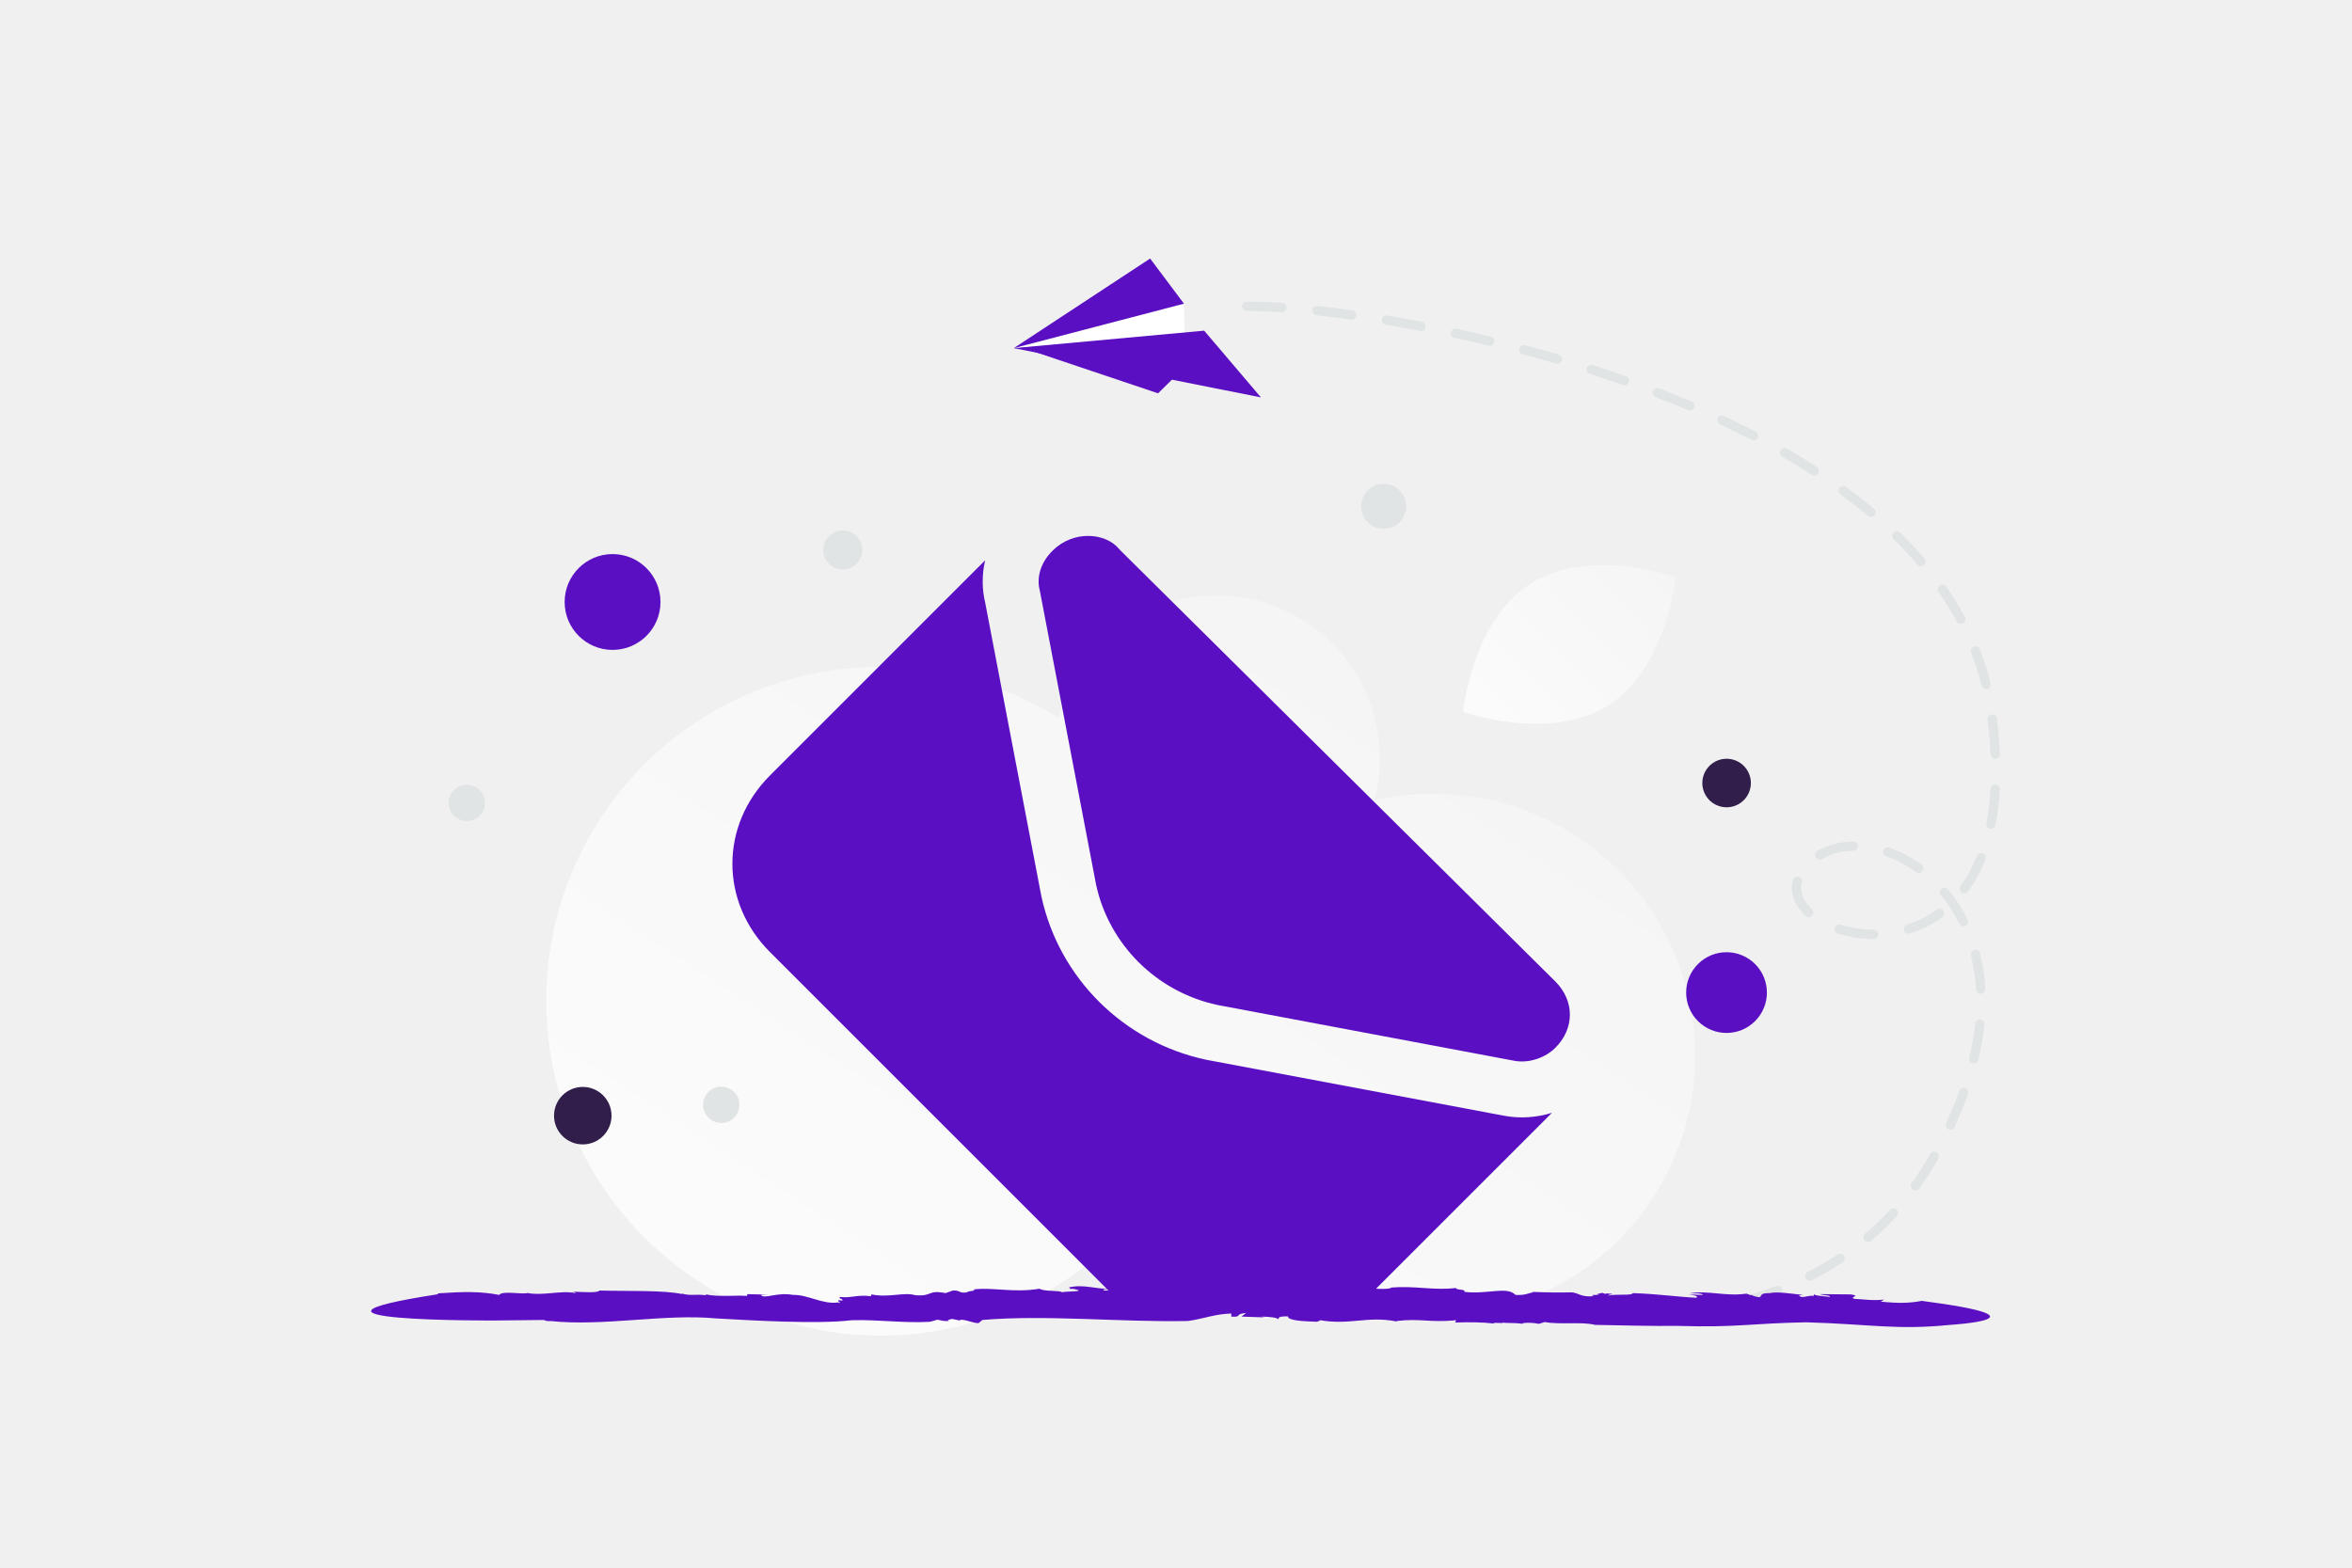
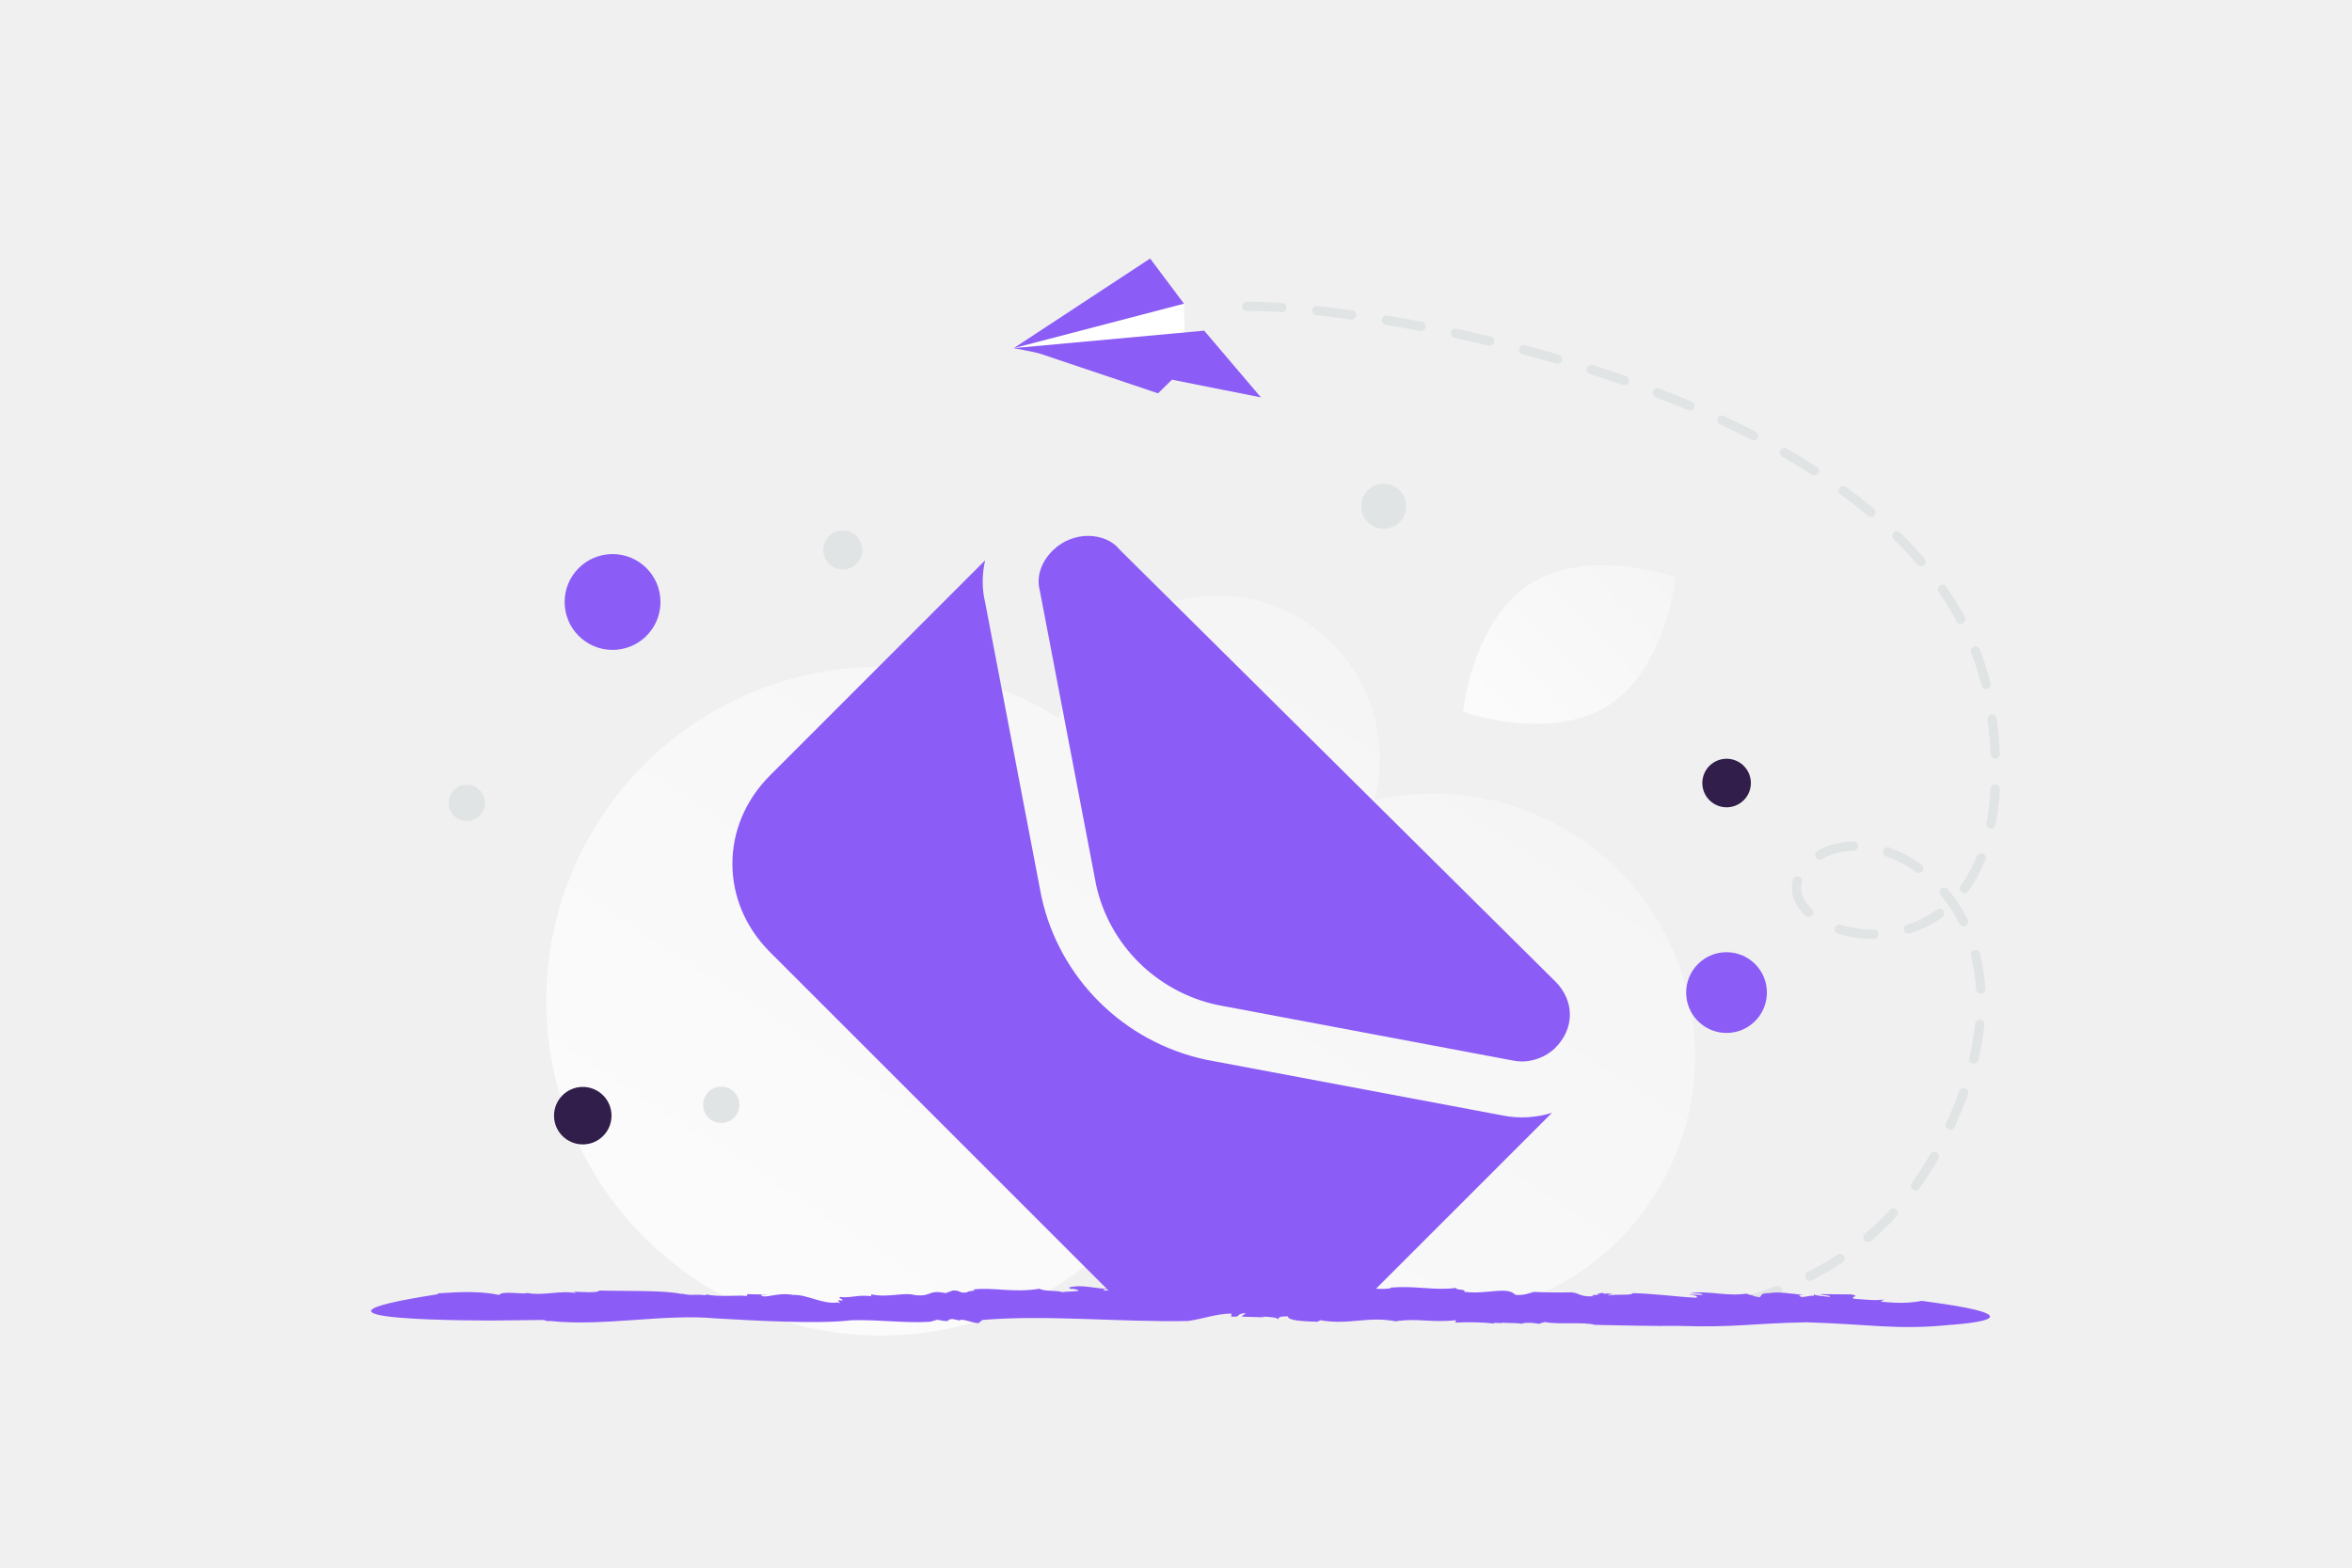
<svg xmlns="http://www.w3.org/2000/svg" width="900" height="600" viewBox="0 0 900 600" fill="none">
  <g clip-path="url(#a)">
    <path fill="transparent" d="M0 0h900v600H0z" />
    <path d="M603.956 320.563c-23.904-15.923-52.154-20.219-78.064-14.24 6.682-25.095-2.895-52.738-25.718-67.94-28.675-19.1-67.4-11.358-86.483 17.291a62.52 62.52 0 0 0-8.54 19.199c-58.543-36.86-136.12-20.566-174.665 37.303-39.17 58.806-23.207 138.254 35.655 177.461 58.862 39.207 138.326 23.321 177.495-35.485a130.387 130.387 0 0 0 10.116-18.22c6.857 20.212 20.182 38.4 39.331 51.155 46.027 30.658 108.168 18.235 138.797-27.749 30.628-45.983 18.103-108.117-27.924-138.775zm-141.437 31.954c-.301.487-.577.969-.862 1.467-.117-.514-.25-1.038-.367-1.552.408.043.816.085 1.229.085z" fill="url(#b)" />
    <path d="M615.33 270.007c-22.455 14.226-55.469 2.406-55.469 2.406s3.415-34.878 25.885-49.088c22.455-14.225 55.455-2.421 55.455-2.421s-3.415 34.878-25.871 49.103z" fill="url(#c)" />
    <path d="M560.159 499.8a1.796 1.796 0 0 1 1.048-3.424 236.52 236.52 0 0 0 13.121 2.618 1.791 1.791 0 0 1 1.461 2.071 1.799 1.799 0 0 1-2.07 1.465 244.91 244.91 0 0 1-13.324-2.655c-.079-.023-.159-.045-.236-.075zm26.55 4.582a1.795 1.795 0 0 1 .859-3.456c4.442.529 8.917.95 13.309 1.251a1.798 1.798 0 0 1 1.667 1.908 1.796 1.796 0 0 1-1.908 1.672c-4.457-.301-8.993-.73-13.495-1.266a2.24 2.24 0 0 1-.432-.109zm26.848 1.794a1.793 1.793 0 0 1 .67-3.464 222.1 222.1 0 0 0 13.347-.229 1.788 1.788 0 0 1 1.872 1.706c.046.99-.717 1.83-1.706 1.878-4.43.215-8.991.291-13.562.227a1.607 1.607 0 0 1-.621-.118zm26.864-1.301a1.783 1.783 0 0 1-1.136-1.473 1.791 1.791 0 0 1 1.578-1.983c4.481-.516 8.91-1.19 13.167-2.001a1.78 1.78 0 0 1 2.092 1.428 1.793 1.793 0 0 1-1.422 2.099 183.376 183.376 0 0 1-13.433 2.045 1.95 1.95 0 0 1-.846-.115zm26.391-5.092a1.772 1.772 0 0 1-1.083-1.194 1.802 1.802 0 0 1 1.25-2.214 141.452 141.452 0 0 0 12.603-4.171 1.796 1.796 0 0 1 2.316 1.032c.352.923-.11 1.96-1.034 2.321a143.902 143.902 0 0 1-12.923 4.273 1.768 1.768 0 0 1-1.129-.047zm25.032-9.687a1.765 1.765 0 0 1-.953-.863 1.796 1.796 0 0 1 .789-2.414 117.907 117.907 0 0 0 11.425-6.664 1.793 1.793 0 0 1 2.486.503 1.8 1.8 0 0 1-.505 2.49 121.026 121.026 0 0 1-11.778 6.874 1.843 1.843 0 0 1-1.464.074zm22.323-14.84a1.794 1.794 0 0 1-.511-3.041 109.163 109.163 0 0 0 9.509-9.158 1.792 1.792 0 1 1 2.64 2.426 111.69 111.69 0 0 1-9.827 9.463c-.53.44-1.224.535-1.811.31zm18.142-19.713a1.792 1.792 0 0 1-.81-2.722 119.078 119.078 0 0 0 7.109-11.139 1.782 1.782 0 0 1 2.442-.679 1.796 1.796 0 0 1 .682 2.447 122.437 122.437 0 0 1-7.328 11.481 1.815 1.815 0 0 1-2.095.612zm13.352-23.285-.119-.046a1.79 1.79 0 0 1-.868-2.382 151.223 151.223 0 0 0 5.061-12.285 1.791 1.791 0 1 1 3.37 1.211c-.339.947-.702 1.916-1.07 2.876a158.588 158.588 0 0 1-4.116 9.715 1.797 1.797 0 0 1-2.258.911zm8.982-25.322a1.8 1.8 0 0 1-1.099-2.093c1.056-4.409 1.812-8.789 2.244-13.011a1.793 1.793 0 0 1 1.962-1.603 1.79 1.79 0 0 1 1.595 1.969c-.453 4.384-1.235 8.914-2.326 13.479a1.793 1.793 0 0 1-2.161 1.326c-.065-.018-.145-.04-.215-.067zm2.626-26.672a1.801 1.801 0 0 1-1.146-1.573c-.255-4.461-.903-8.817-1.937-12.942a1.794 1.794 0 0 1 1.3-2.178 1.787 1.787 0 0 1 2.173 1.299c1.088 4.339 1.772 8.917 2.043 13.609a1.793 1.793 0 0 1-1.688 1.893c-.264.02-.514-.02-.745-.108zm-54.125-22.978a1.788 1.788 0 0 1-1.063-2.208 1.795 1.795 0 0 1 2.248-1.179c3.966 1.246 8.359 1.901 12.702 1.894a1.796 1.796 0 0 1-.005 3.591c-4.703.006-9.465-.711-13.778-2.058-.032-.02-.076-.029-.104-.04zm-11.68-6.421a1.88 1.88 0 0 1-.577-.358c-4.402-4.106-6.12-9-4.827-13.776a1.794 1.794 0 0 1 2.194-1.265 1.79 1.79 0 0 1 1.257 2.201c-1.188 4.399 1.416 7.985 3.808 10.22a1.787 1.787 0 0 1-1.855 2.978zm38.154 6.385a1.781 1.781 0 0 1-1.07-1.142 1.802 1.802 0 0 1 1.175-2.25 39.624 39.624 0 0 0 11.443-5.749 1.788 1.788 0 0 1 2.503.397 1.795 1.795 0 0 1-.399 2.507 43.05 43.05 0 0 1-12.477 6.269c-.395.13-.811.107-1.175-.032zm21.053-2.862a1.793 1.793 0 0 1-.964-.876 55.193 55.193 0 0 0-7.071-10.891 1.79 1.79 0 0 1 .23-2.524 1.789 1.789 0 0 1 2.52.226 59.225 59.225 0 0 1 7.53 11.598c.439.884.08 1.968-.81 2.406-.47.222-.987.233-1.435.061zm-54.969-25.487a1.8 1.8 0 0 1-.263-3.227c3.976-2.318 8.594-3.546 13.725-3.645a1.787 1.787 0 0 1 1.821 1.759 1.792 1.792 0 0 1-1.759 1.825c-4.509.088-8.54 1.147-11.981 3.156a1.777 1.777 0 0 1-1.543.132zm55.327 12.854a2.095 2.095 0 0 1-.419-.225 1.793 1.793 0 0 1-.385-2.511c2.44-3.332 4.532-7.16 6.21-11.371a1.798 1.798 0 0 1 2.306-1.013l.021.008a1.793 1.793 0 0 1 1 2.329c-1.795 4.495-4.03 8.59-6.652 12.166a1.79 1.79 0 0 1-2.081.617zm-17.456-7.759a1.947 1.947 0 0 1-.405-.22c-3.597-2.584-7.447-4.614-11.397-6.007a1.793 1.793 0 0 1-1.088-2.29 1.789 1.789 0 0 1 2.288-1.092c4.267 1.507 8.425 3.695 12.291 6.479.804.581.987 1.696.412 2.504-.49.672-1.359.91-2.101.626zm27.615-16.927a1.79 1.79 0 0 1-1.112-2.018c.795-4.083 1.332-8.498 1.591-13.109a1.801 1.801 0 0 1 1.892-1.694 1.796 1.796 0 0 1 1.689 1.893c-.266 4.777-.822 9.346-1.655 13.591a1.794 1.794 0 0 1-2.101 1.421 1.486 1.486 0 0 1-.304-.084zm1.662-26.793a1.796 1.796 0 0 1-1.148-1.589 167.657 167.657 0 0 0-1.15-13.26 1.804 1.804 0 0 1 1.555-2.008 1.798 1.798 0 0 1 2.003 1.556c.578 4.665.976 9.214 1.171 13.54a1.796 1.796 0 0 1-2.431 1.761zm-3.527-26.628a1.79 1.79 0 0 1-1.101-1.249 103.12 103.12 0 0 0-3.977-12.583 1.796 1.796 0 0 1 1.02-2.326 1.787 1.787 0 0 1 2.32 1.018 106.357 106.357 0 0 1 4.118 13.031 1.798 1.798 0 0 1-2.38 2.109zm-9.674-24.988a1.786 1.786 0 0 1-.935-.825 118.143 118.143 0 0 0-6.926-11.27 1.79 1.79 0 0 1 .451-2.495c.81-.566 1.93-.37 2.491.448a120.637 120.637 0 0 1 7.138 11.616 1.79 1.79 0 0 1-.73 2.429 1.781 1.781 0 0 1-1.489.097zM476.428 118.919a1.793 1.793 0 0 1-1.151-1.662 1.8 1.8 0 0 1 1.776-1.811c3.886-.03 8.446.127 13.569.467a1.791 1.791 0 0 1 1.667 1.908 1.797 1.797 0 0 1-1.908 1.672c-5.031-.329-9.511-.486-13.302-.452a1.784 1.784 0 0 1-.651-.122zm257.963 97.667a1.774 1.774 0 0 1-.719-.509 150.603 150.603 0 0 0-9.072-9.69 1.788 1.788 0 0 1-.024-2.532 1.782 1.782 0 0 1 2.529-.028 157.863 157.863 0 0 1 9.29 9.918 1.794 1.794 0 0 1-2.004 2.841zm-231.134-96.032a1.79 1.79 0 0 1-1.137-1.867 1.785 1.785 0 0 1 1.973-1.59c4.307.461 8.811 1.014 13.394 1.653a1.792 1.792 0 0 1 1.527 2.024 1.793 1.793 0 0 1-2.023 1.532 437.07 437.07 0 0 0-13.289-1.638 1.853 1.853 0 0 1-.445-.114zm212.001 77.206a1.796 1.796 0 0 1-.511-.3 203.042 203.042 0 0 0-10.48-8.212 1.794 1.794 0 0 1-.388-2.504 1.79 1.79 0 0 1 2.5-.392 205.343 205.343 0 0 1 10.673 8.358 1.794 1.794 0 0 1-1.794 3.05zm-185.372-73.543a1.793 1.793 0 0 1 .935-3.443c4.376.721 8.843 1.517 13.275 2.363a1.8 1.8 0 0 1 1.426 2.098 1.801 1.801 0 0 1-2.097 1.431 568.611 568.611 0 0 0-13.193-2.348 1.962 1.962 0 0 1-.346-.101zm26.402 5.031a1.786 1.786 0 0 1-1.106-2.055 1.797 1.797 0 0 1 2.132-1.377c4.388.942 8.808 1.945 13.148 2.99a1.78 1.78 0 0 1 1.321 2.162 1.793 1.793 0 0 1-2.16 1.326 579.049 579.049 0 0 0-13.066-2.974 1.166 1.166 0 0 1-.269-.072zm137.323 52.621a2.03 2.03 0 0 1-.329-.166 272.36 272.36 0 0 0-11.388-6.952 1.795 1.795 0 0 1-.659-2.447 1.792 1.792 0 0 1 2.451-.66 261.792 261.792 0 0 1 11.545 7.045 1.796 1.796 0 0 1 .534 2.479 1.812 1.812 0 0 1-2.154.701zm-111.188-46.35a1.8 1.8 0 0 1-1.09-2.137 1.793 1.793 0 0 1 2.189-1.275 531.408 531.408 0 0 1 12.987 3.619 1.796 1.796 0 0 1-1.009 3.447 558.667 558.667 0 0 0-12.9-3.594c-.056-.021-.121-.038-.177-.06zm87.922 32.909a1.796 1.796 0 0 1-.186-.08 328.342 328.342 0 0 0-11.993-5.898 1.785 1.785 0 0 1-.858-2.386 1.785 1.785 0 0 1 2.384-.863 352.64 352.64 0 0 1 12.12 5.963 1.795 1.795 0 0 1 .767 2.416 1.793 1.793 0 0 1-2.234.848zm-62.136-25.373a1.797 1.797 0 0 1-1.064-2.224 1.793 1.793 0 0 1 2.25-1.163 493.126 493.126 0 0 1 12.783 4.296 1.814 1.814 0 0 1 1.095 2.293 1.794 1.794 0 0 1-2.283 1.102 454.516 454.516 0 0 0-12.692-4.262c-.026-.018-.054-.028-.089-.042zm37.805 13.975-.063-.025a393.265 393.265 0 0 0-12.402-5.018 1.798 1.798 0 0 1-1.027-2.322 1.786 1.786 0 0 1 2.311-1.027l.007.002a400.781 400.781 0 0 1 12.511 5.068 1.787 1.787 0 0 1 .945 2.348 1.786 1.786 0 0 1-2.282.974z" fill="#E1E4E5" />
-     <path fill-rule="evenodd" clip-rule="evenodd" d="M428.151 210.02c-5.154-6.132-17.369-7.205-25.357.713-5.159 5.115-6.006 10.936-4.982 14.996.05.2.095.402.134.606l21.493 112.345c4.998 22.894 23.183 40.97 46.394 45.948l113.33 21.308.03.006.073.014c5.885 1.167 12.162-1.236 15.817-4.86 7.515-7.45 7.515-18.078 0-25.527L428.809 210.733c-.23-.228-.45-.466-.658-.713zm-51.183 4.439-82.342 82.342c-19.163 19.163-19.163 48.414 0 67.577L424.508 494.26c4.178 4.179 10.952 4.179 15.131 0 .125-.125.246-.252.363-.381l9.779 9.673 7.989-5.913 47.159 3.767 5.238-5.819c4.204 3.633 10.563 3.454 14.554-.537l69.132-69.132c-5.797 1.777-12.199 2.316-18.691 1.039l-113.411-21.322a9.807 9.807 0 0 1-.247-.05c-31.464-6.684-56.239-31.194-63.007-62.504a10.049 10.049 0 0 1-.051-.25l-21.465-112.2c-1.239-5.135-1.288-10.683-.013-16.172z" fill="#5A0FC3" />
+     <path fill-rule="evenodd" clip-rule="evenodd" d="M428.151 210.02c-5.154-6.132-17.369-7.205-25.357.713-5.159 5.115-6.006 10.936-4.982 14.996.05.2.095.402.134.606l21.493 112.345c4.998 22.894 23.183 40.97 46.394 45.948l113.33 21.308.03.006.073.014c5.885 1.167 12.162-1.236 15.817-4.86 7.515-7.45 7.515-18.078 0-25.527L428.809 210.733c-.23-.228-.45-.466-.658-.713zm-51.183 4.439-82.342 82.342c-19.163 19.163-19.163 48.414 0 67.577L424.508 494.26c4.178 4.179 10.952 4.179 15.131 0 .125-.125.246-.252.363-.381l9.779 9.673 7.989-5.913 47.159 3.767 5.238-5.819c4.204 3.633 10.563 3.454 14.554-.537l69.132-69.132c-5.797 1.777-12.199 2.316-18.691 1.039l-113.411-21.322a9.807 9.807 0 0 1-.247-.05c-31.464-6.684-56.239-31.194-63.007-62.504a10.049 10.049 0 0 1-.051-.25l-21.465-112.2c-1.239-5.135-1.288-10.683-.013-16.172z" fill="#8B5CF6" />
    <path d="m453.042 116.221.258 12.126-65.374 4.889 65.116-17.015z" fill="#fff" />
-     <path d="m451.908 141.909-8.772 8.626-52.271-17.568 61.043 8.942z" fill="#5A0FC3" />
-     <path d="m387.926 133.236 94.575 18.865-21.716-25.546-72.859 6.681z" fill="#5A0FC3" />
-     <path d="m453.043 116.222-65.116 17.015 52.174-34.287 12.942 17.272zm238.171 389.857c-21.238.396-26.859 2.075-48.906 1.384-10.501.098-21.71-.198-31.975-.395-4.881-1.285-13.464 0-19.253-1.087l-2.222.691c-1.985-.395-4.308-.593-6.327-.197l.134.197c-2.962-.494-6.327-.197-7.775-.494l.135.198-3.602-.099.606.296c-5.183-.592-10.501-.592-15.213-.395l.403-.889c-10.063.988-13.732-.791-22.786.296l.134.198c-11.477-2.273-18.108 1.581-29.922-.593 1.481.297-.64.395-.505.692-5.453-.198-11.242-.395-11.343-2.075-3.972 0-3.231.494-3.736 1.186.034-.692-3.433-1.087-6.53-1.087l1.414.296-8.886-.296 1.75-1.384c-4.712.396-1.211 1.68-5.688 1.384l.067-1.186c-6.496.198-10.333 1.976-16.627 2.865-26.186.494-54.325-2.47-78.66-.395l-1.077.889c-.471 1.285-6.732-1.877-7.641-.691l-2.827-.593c-.808.197-2.491.494-1.077.79-2.625.099-2.693-.197-4.577-.494l-2.828.791c-10.333.593-19.118-.889-29.99-.593-13.059 1.581-37.663.099-51.834-.692-19.925-1.877-43.083 3.162-63.48.988-.673.198-2.389-.197-2.356-.395l-18.68.198s-90.508.494-21.744-10.078l-.471-.297c10.232-.692 16.661-.79 23.696.593 1.111-1.68 8.381-.198 10.771-.692l-.236-.099c6.227 1.285 12.824-1.086 18.849.099-.236-.099-.37-.593-1.75-.593 4.375.198 10.366.593 10.703-.395 10.468.297 25.042-.197 31.74 1.384l-.471-.297c3.803 1.087 4.947.198 9.222.692.236-.099.539-.198.471-.297 4.174 1.087 12.151.198 15.483.593l.202-.691 8.28.197-3.096.099c1.077 1.778 6.26-1.186 12.251 0 5.621-.198 11.411 3.755 17.233 2.865 2.794.89-2.457-1.383 1.717-.691.135-.988-1.952-.593-.875-1.384 4.073.494 6.698-.988 11.747-.296l.202-.692c6.563 1.384 12.386-.988 16.762.297 6.765.593 4.543-2.174 11.612-.791l2.76-.988c3.029-.197 2.154 1.186 5.52.692-.202-.593 4.241-.494 2.255-1.087 7.573-.988 15.382 1.383 25.378-.296 2.155 1.185 7.203.494 8.819 1.383.269-.494 10.064-.099 4.443-1.285-.471-.099-1.346-.098-1.279.099l-.673-.692c5.688-1.383 10.333.791 15.987.495-1.682.197-3.904.197-2.423.691l5.251-.099-1.077-.592 7.808-.396-1.077.791c3.804-.395 5.15-1.68 9.459-.593 1.952.593-3.602.988.403 1.284 5.116-.494 12.757-1.284 19.253-1.482-.606.89 1.144.791 2.962.988l.202-.691c6.9.988 2.524-1.581 9.391-.791l-.606-.494 1.817 1.581c6.194 1.482 3.333-1.482 10.199.494-2.726-.099-1.279 1.581 2.053 1.285l-.841-.692c1.851.198 2.457.494 3.702.296-1.111-.395-.572-.988 2.154-.889l-1.817-.889 5.149 1.284c3.972-.79 10.266.198 11.916-.79 0 0 8.549-.494 10.501.593-1.717-.692 2.996-.988 1.649-1.779 2.222.791 8.751 1.384 11.377.593l-.505-.099c9.694-.889 16.56 1.186 25.244.099-.404.889 4.207.395 3.063 1.482 8.987 1.087 16.391-2.272 19.656 1.186 4.107.198 4.847-.791 6.968-.988l-.976-.198c7.674.297 9.895.297 15.583.198 2.828.296 3.299 1.877 8.381 1.482-1.649-.593.438-.494 2.323-.494-1.212-.099-1.582-.296.909-.791.336.198.908.297 1.413.396.034 0 .135-.099.068-.198 3.164.198 2.625.395 1.144.494.067.099-.034.198-.505.395 3.299-.79 9.189.099 9.593-.988 9.559.297 16.391 1.384 24.335 1.779.909-.593-.976-1.087-3.265-1.285l5.655.198c-.034-.791-3.232-.494-4.982-.593 6.732-1.284 13.867 1.285 21.744.099l1.649.593.471-.099c-.034.296 1.75.79 2.895.889 1.11-.691-.068-1.581 3.837-1.581 3.096-.691 8.751.297 12.79.692-2.188.099-1.481.494-.539.79 1.953 0 3.063-.691 4.578-.395l.202-.889c-.774.889 5.082.988 5.823 1.284 1.111-.691-3.029-.592-3.501-1.086 7.809.098 3.905-.001 11.747.098 4.174.692-.774.89 1.246 1.68 3.668.198 7.27.79 11.511.296l-1.347.791c6.934.691 11.074.593 15.719-.297 51.565 6.719 10.872 9.19 10.872 9.19-20.397 2.074-30.865-.297-55.032-.989z" fill="#5A0FC3" />
+     <path d="m451.908 141.909-8.772 8.626-52.271-17.568 61.043 8.942z" fill="#8B5CF6" />
+     <path d="m387.926 133.236 94.575 18.865-21.716-25.546-72.859 6.681z" fill="#8B5CF6" />
+     <path d="m453.043 116.222-65.116 17.015 52.174-34.287 12.942 17.272zm238.171 389.857c-21.238.396-26.859 2.075-48.906 1.384-10.501.098-21.71-.198-31.975-.395-4.881-1.285-13.464 0-19.253-1.087l-2.222.691c-1.985-.395-4.308-.593-6.327-.197l.134.197c-2.962-.494-6.327-.197-7.775-.494l.135.198-3.602-.099.606.296c-5.183-.592-10.501-.592-15.213-.395l.403-.889c-10.063.988-13.732-.791-22.786.296l.134.198c-11.477-2.273-18.108 1.581-29.922-.593 1.481.297-.64.395-.505.692-5.453-.198-11.242-.395-11.343-2.075-3.972 0-3.231.494-3.736 1.186.034-.692-3.433-1.087-6.53-1.087l1.414.296-8.886-.296 1.75-1.384c-4.712.396-1.211 1.68-5.688 1.384l.067-1.186c-6.496.198-10.333 1.976-16.627 2.865-26.186.494-54.325-2.47-78.66-.395l-1.077.889c-.471 1.285-6.732-1.877-7.641-.691l-2.827-.593c-.808.197-2.491.494-1.077.79-2.625.099-2.693-.197-4.577-.494l-2.828.791c-10.333.593-19.118-.889-29.99-.593-13.059 1.581-37.663.099-51.834-.692-19.925-1.877-43.083 3.162-63.48.988-.673.198-2.389-.197-2.356-.395l-18.68.198s-90.508.494-21.744-10.078l-.471-.297c10.232-.692 16.661-.79 23.696.593 1.111-1.68 8.381-.198 10.771-.692l-.236-.099c6.227 1.285 12.824-1.086 18.849.099-.236-.099-.37-.593-1.75-.593 4.375.198 10.366.593 10.703-.395 10.468.297 25.042-.197 31.74 1.384l-.471-.297c3.803 1.087 4.947.198 9.222.692.236-.099.539-.198.471-.297 4.174 1.087 12.151.198 15.483.593l.202-.691 8.28.197-3.096.099c1.077 1.778 6.26-1.186 12.251 0 5.621-.198 11.411 3.755 17.233 2.865 2.794.89-2.457-1.383 1.717-.691.135-.988-1.952-.593-.875-1.384 4.073.494 6.698-.988 11.747-.296l.202-.692c6.563 1.384 12.386-.988 16.762.297 6.765.593 4.543-2.174 11.612-.791l2.76-.988c3.029-.197 2.154 1.186 5.52.692-.202-.593 4.241-.494 2.255-1.087 7.573-.988 15.382 1.383 25.378-.296 2.155 1.185 7.203.494 8.819 1.383.269-.494 10.064-.099 4.443-1.285-.471-.099-1.346-.098-1.279.099l-.673-.692c5.688-1.383 10.333.791 15.987.495-1.682.197-3.904.197-2.423.691l5.251-.099-1.077-.592 7.808-.396-1.077.791c3.804-.395 5.15-1.68 9.459-.593 1.952.593-3.602.988.403 1.284 5.116-.494 12.757-1.284 19.253-1.482-.606.89 1.144.791 2.962.988l.202-.691c6.9.988 2.524-1.581 9.391-.791l-.606-.494 1.817 1.581c6.194 1.482 3.333-1.482 10.199.494-2.726-.099-1.279 1.581 2.053 1.285l-.841-.692c1.851.198 2.457.494 3.702.296-1.111-.395-.572-.988 2.154-.889l-1.817-.889 5.149 1.284c3.972-.79 10.266.198 11.916-.79 0 0 8.549-.494 10.501.593-1.717-.692 2.996-.988 1.649-1.779 2.222.791 8.751 1.384 11.377.593l-.505-.099c9.694-.889 16.56 1.186 25.244.099-.404.889 4.207.395 3.063 1.482 8.987 1.087 16.391-2.272 19.656 1.186 4.107.198 4.847-.791 6.968-.988l-.976-.198c7.674.297 9.895.297 15.583.198 2.828.296 3.299 1.877 8.381 1.482-1.649-.593.438-.494 2.323-.494-1.212-.099-1.582-.296.909-.791.336.198.908.297 1.413.396.034 0 .135-.099.068-.198 3.164.198 2.625.395 1.144.494.067.099-.034.198-.505.395 3.299-.79 9.189.099 9.593-.988 9.559.297 16.391 1.384 24.335 1.779.909-.593-.976-1.087-3.265-1.285l5.655.198c-.034-.791-3.232-.494-4.982-.593 6.732-1.284 13.867 1.285 21.744.099l1.649.593.471-.099c-.034.296 1.75.79 2.895.889 1.11-.691-.068-1.581 3.837-1.581 3.096-.691 8.751.297 12.79.692-2.188.099-1.481.494-.539.79 1.953 0 3.063-.691 4.578-.395l.202-.889c-.774.889 5.082.988 5.823 1.284 1.111-.691-3.029-.592-3.501-1.086 7.809.098 3.905-.001 11.747.098 4.174.692-.774.89 1.246 1.68 3.668.198 7.27.79 11.511.296l-1.347.791c6.934.691 11.074.593 15.719-.297 51.565 6.719 10.872 9.19 10.872 9.19-20.397 2.074-30.865-.297-55.032-.989z" fill="#8B5CF6" />
    <circle r="9.289" transform="scale(-1 1) rotate(30 -889.57 -1083.018)" fill="#311E4B" />
    <circle r="11" transform="matrix(1 0 0 -1 223 427)" fill="#311E4B" />
    <circle cx="322.489" cy="210.49" r="7.49" transform="rotate(-180 322.489 210.49)" fill="#E1E4E5" />
    <circle cx="275.993" cy="422.84" r="6.955" transform="rotate(-180 275.993 422.84)" fill="#E1E4E5" />
    <circle cx="178.628" cy="307.287" r="6.955" transform="rotate(-180 178.628 307.287)" fill="#E1E4E5" />
-     <circle r="18.337" transform="matrix(1 0 0 -1 234.399 230.399)" fill="#5A0FC3" />
+     <circle r="18.337" transform="matrix(1 0 0 -1 234.399 230.399)" fill="#8B5CF6" />
    <circle cx="529.461" cy="193.765" r="8.624" transform="rotate(45 529.461 193.765)" fill="#E1E4E5" />
-     <circle r="15.449" transform="scale(-1 1) rotate(-45 128.234 987.433)" fill="#5A0FC3" />
+     <circle r="15.449" transform="scale(-1 1) rotate(-45 128.234 987.433)" fill="#8B5CF6" />
  </g>
  <defs>
    <linearGradient id="b" x1="234.592" y1="696.889" x2="725.036" y2="-54.788" gradientUnits="userSpaceOnUse">
      <stop stop-color="#fff" />
      <stop offset="1" stop-color="#EEE" />
    </linearGradient>
    <linearGradient id="c" x1="528.214" y1="316.165" x2="707.401" y2="141.219" gradientUnits="userSpaceOnUse">
      <stop stop-color="#fff" />
      <stop offset="1" stop-color="#EEE" />
    </linearGradient>
    <clipPath id="a">
      <path fill="#fff" d="M0 0h900v600H0z" />
    </clipPath>
  </defs>
</svg>
